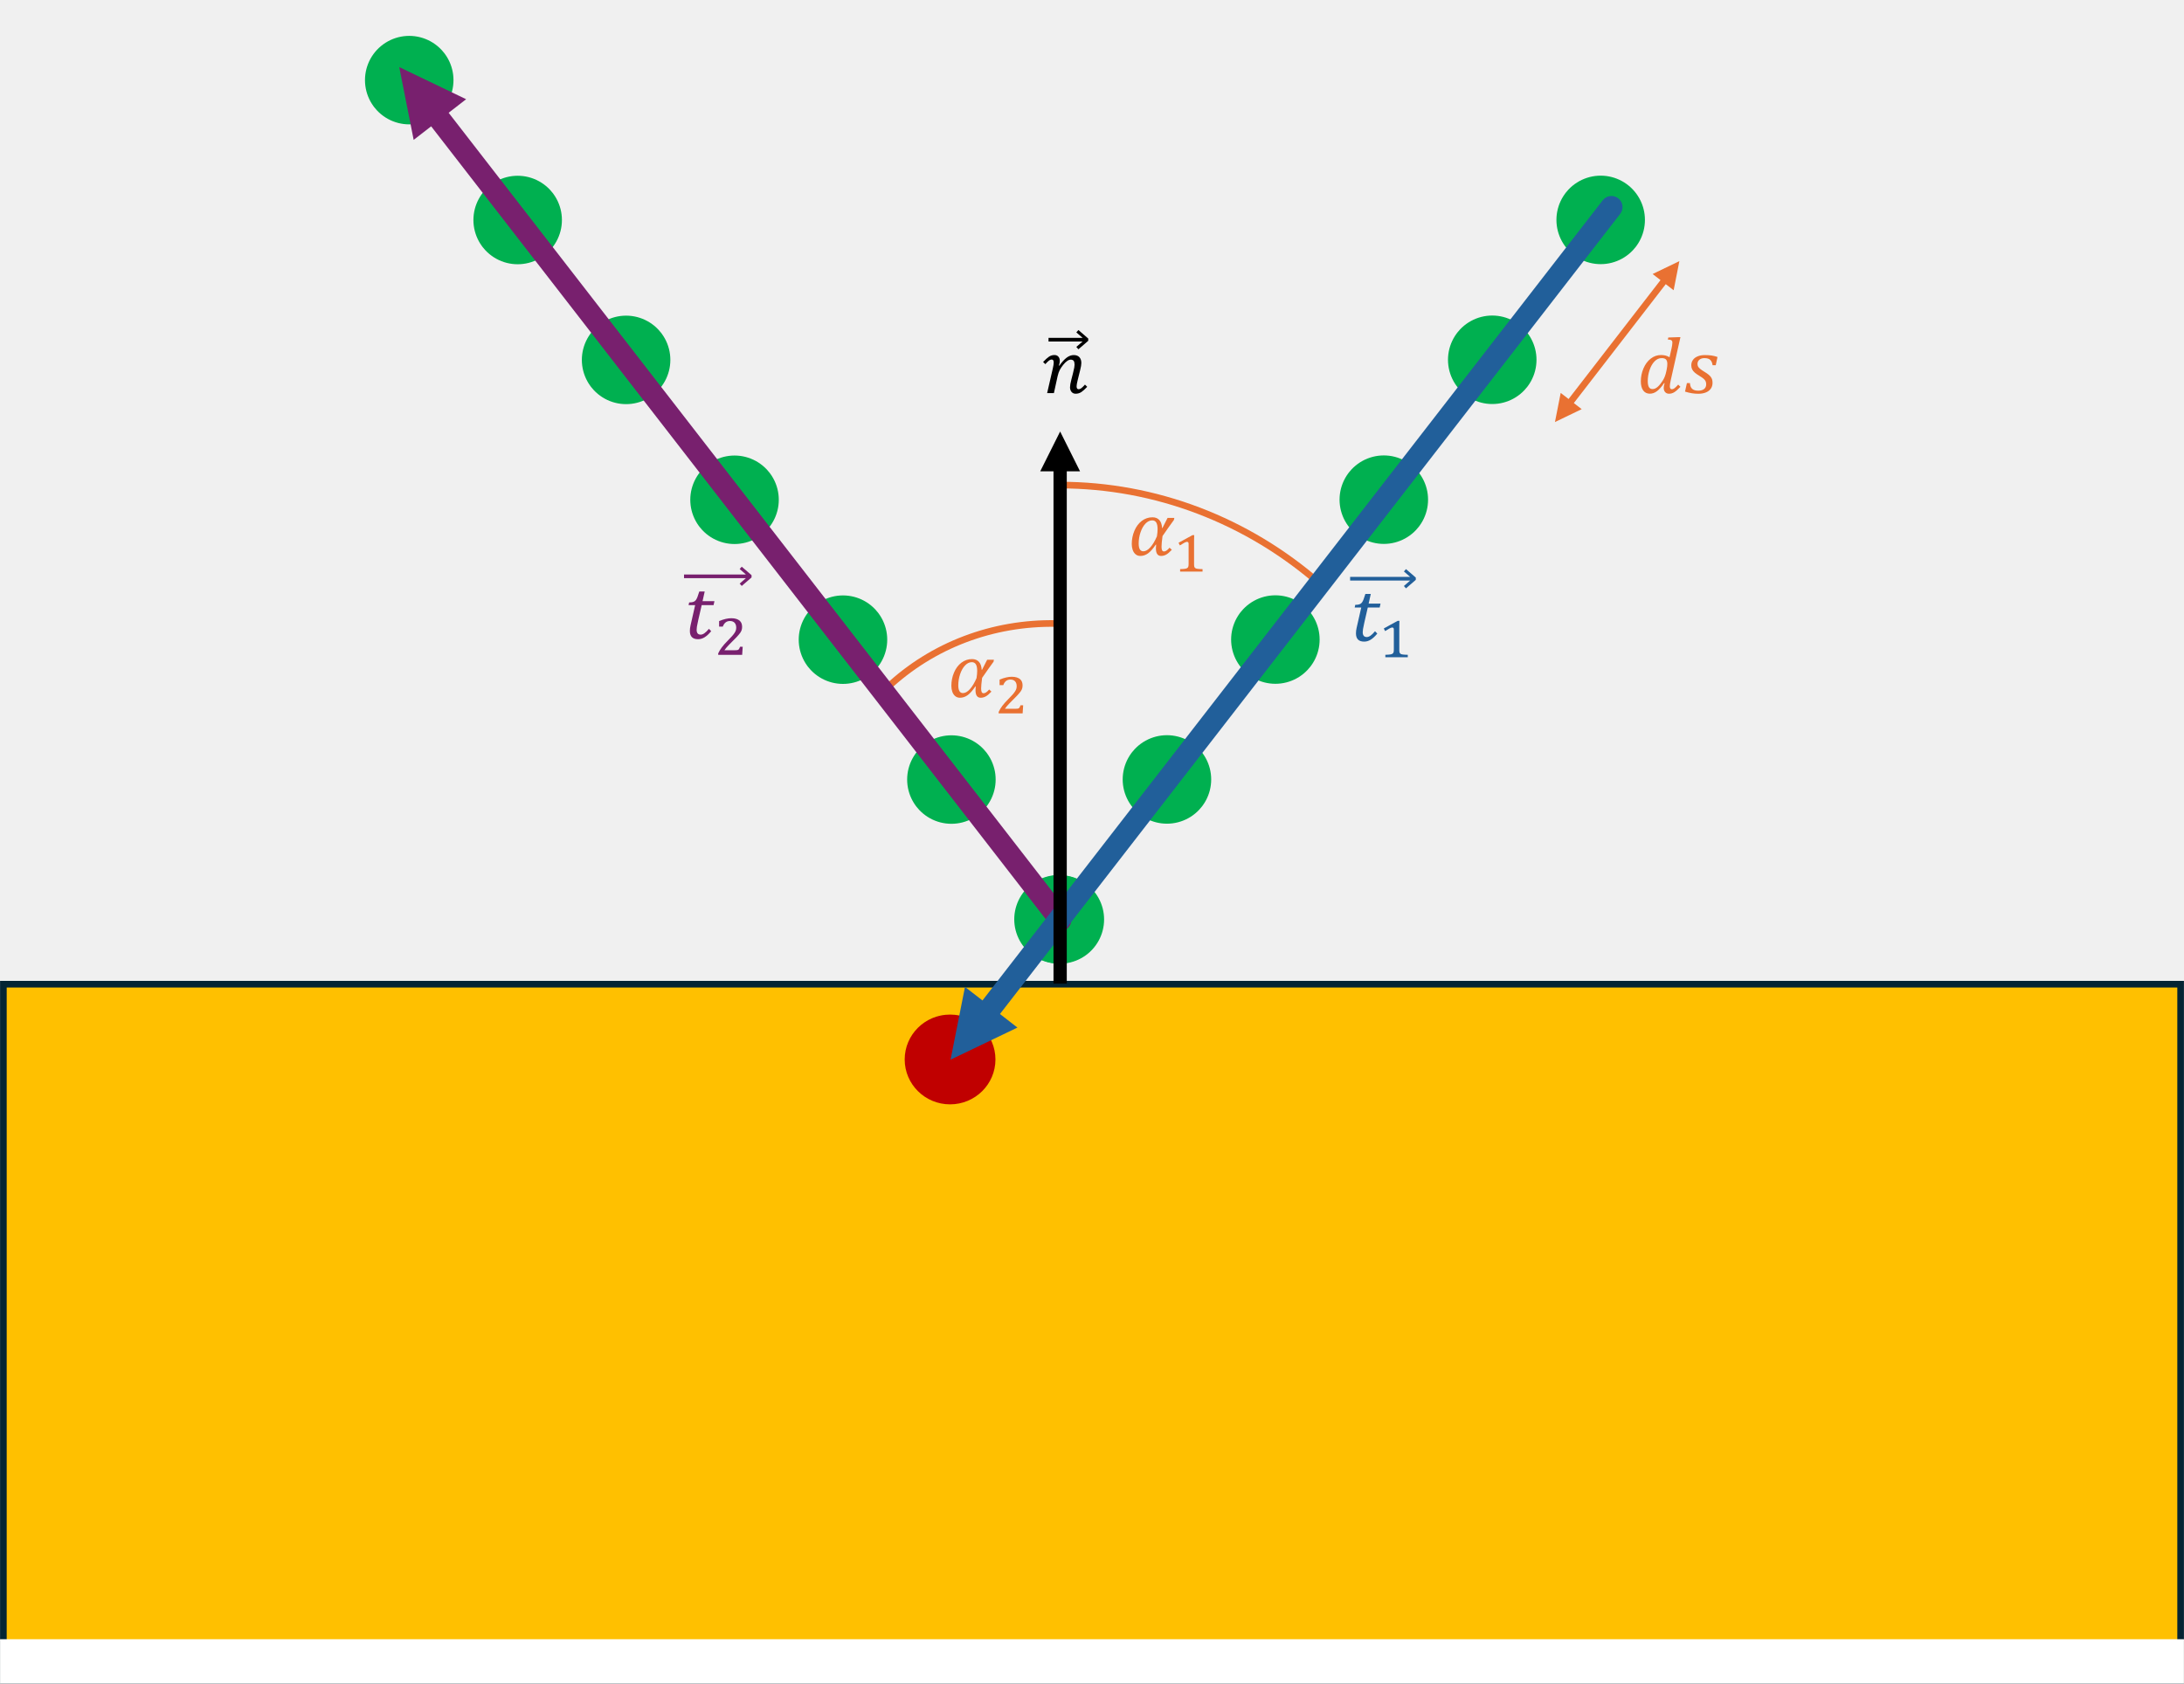
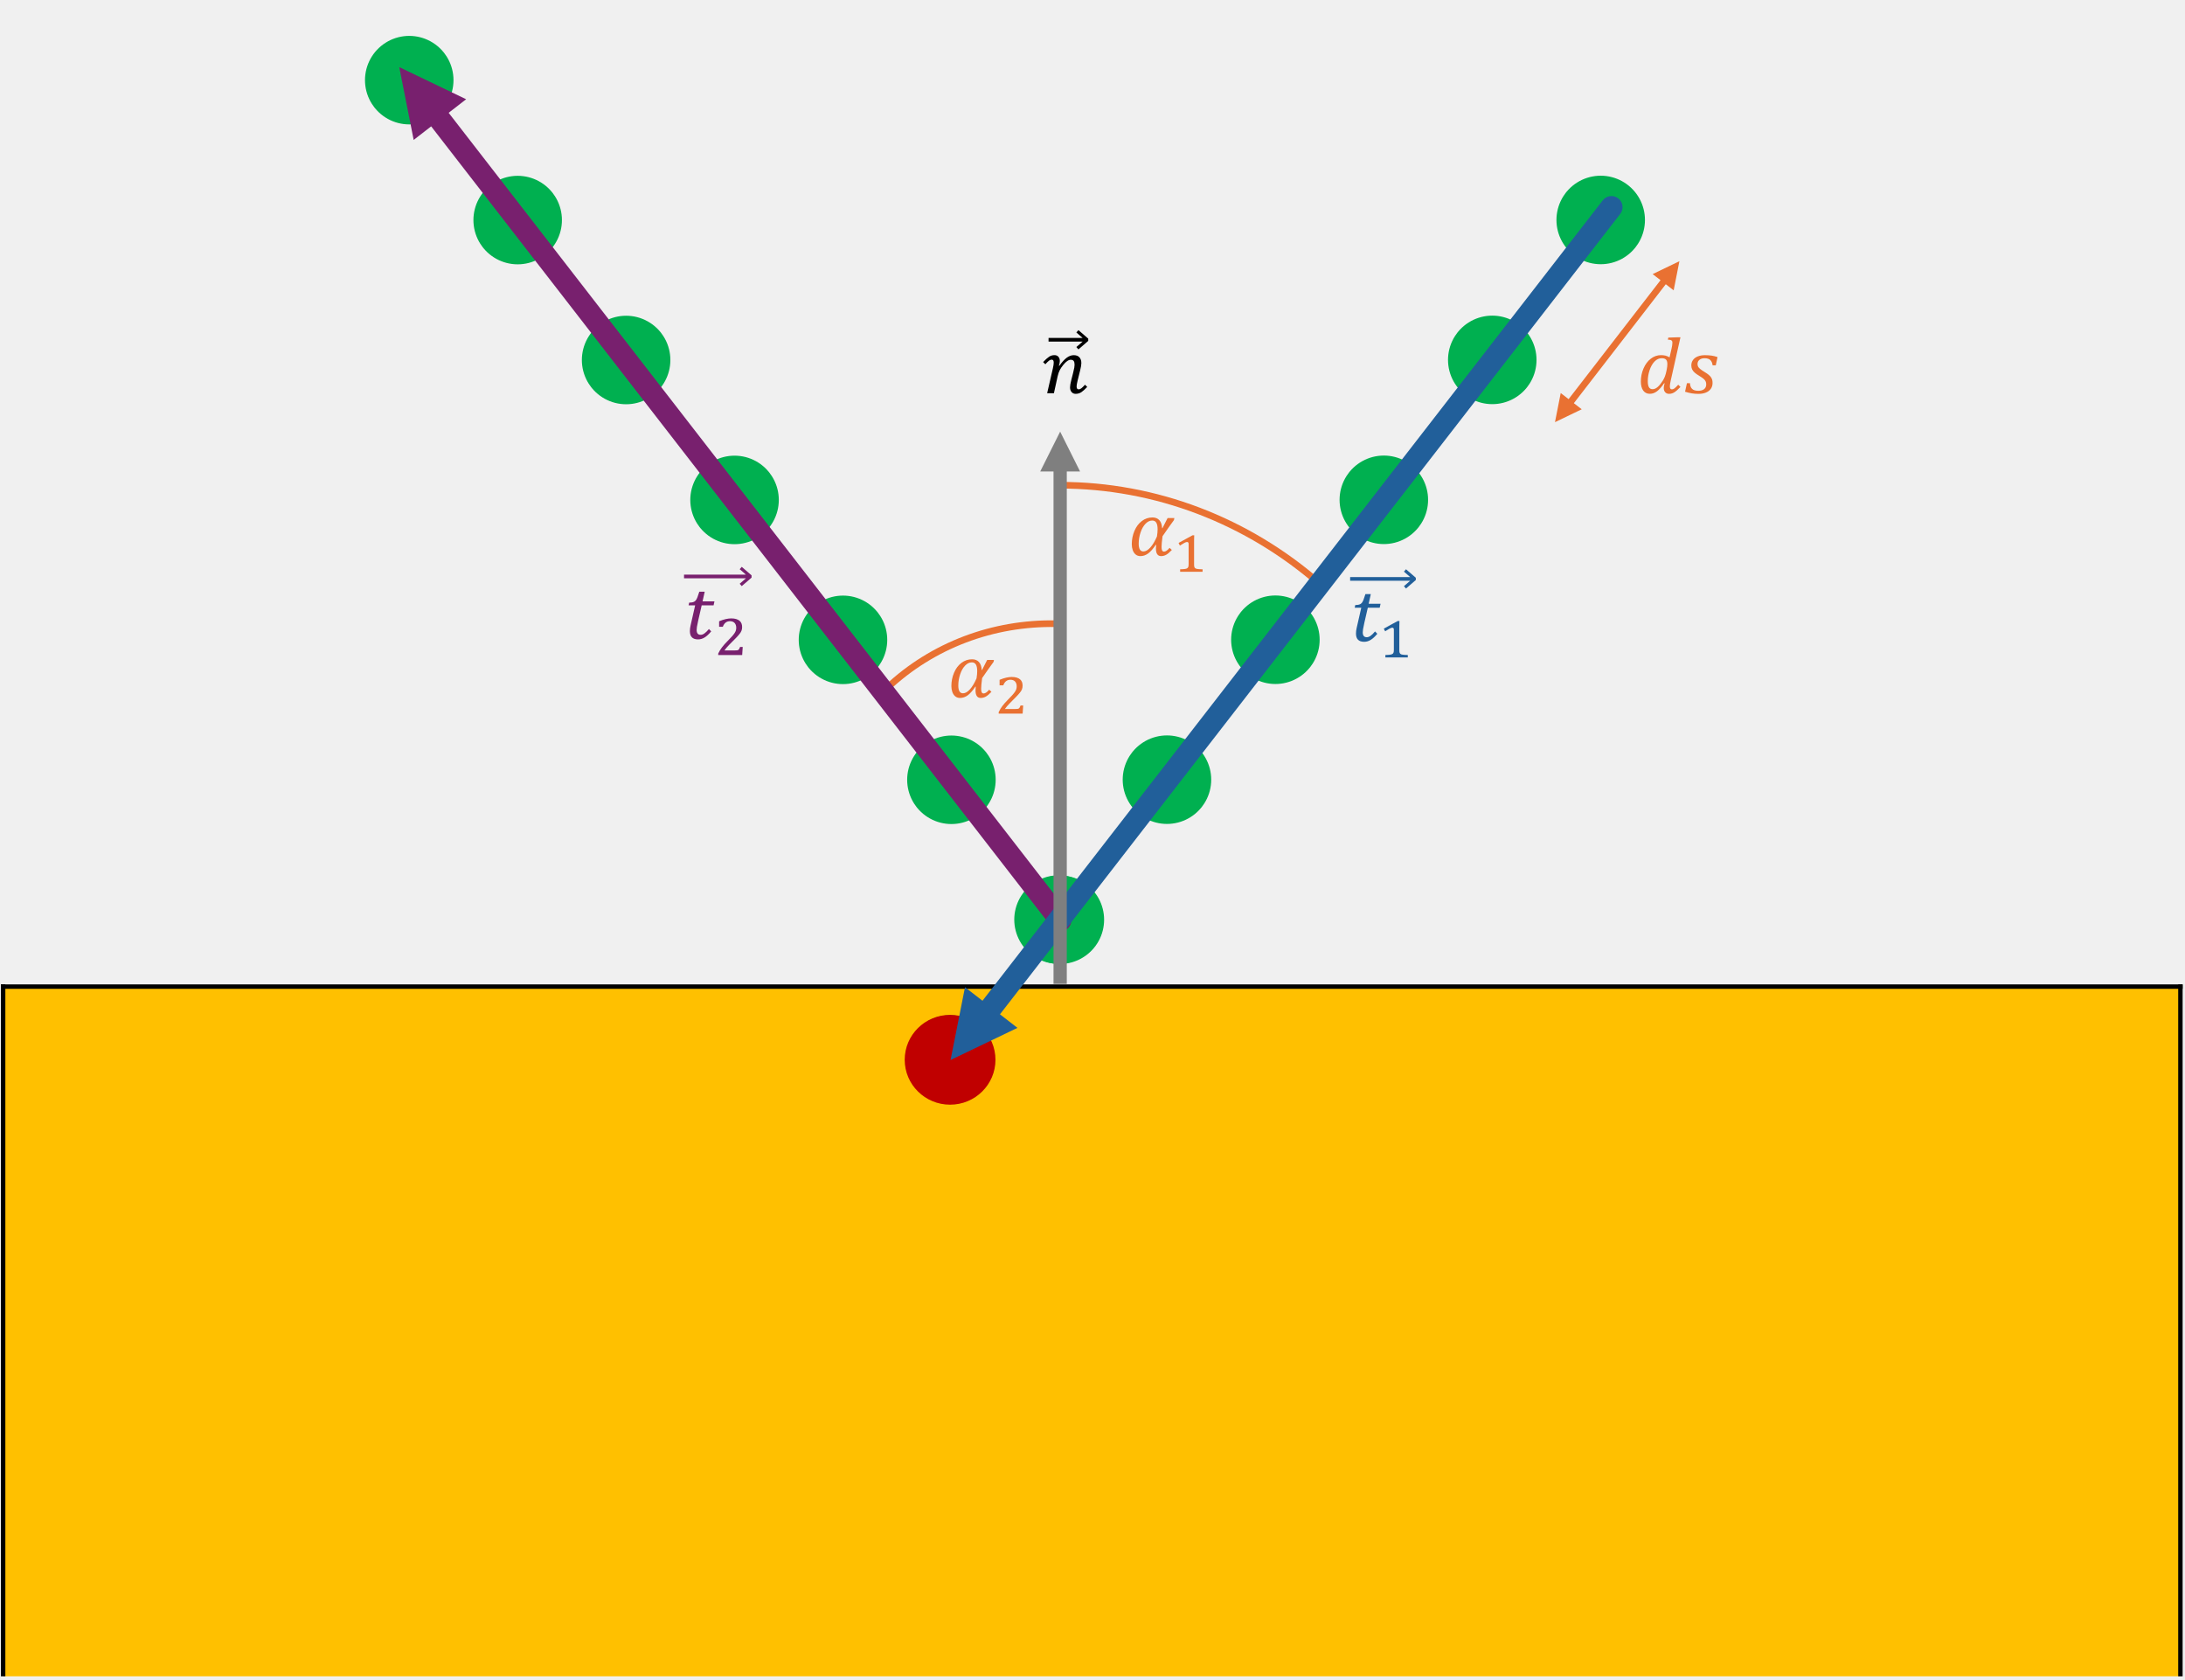
- <svg xmlns="http://www.w3.org/2000/svg" width="2262" height="1744" xml:space="preserve" overflow="hidden">
+ <svg xmlns="http://www.w3.org/2000/svg" width="2263" height="1739" xml:space="preserve" overflow="hidden">
  <g transform="translate(-1028 -673)">
+     <path d="M1031.25 1694.74 3286.25 1694.74 3286.25 2408.97 1031.25 2408.97Z" fill="#FFC000" fill-rule="evenodd" />
+     <path d="M1031.25 1692.45 1031.25 2408.97" stroke="#000000" stroke-width="4.583" stroke-linejoin="round" stroke-miterlimit="10" fill="none" fill-rule="evenodd" />
+     <path d="M3286.25 1692.45 3286.25 2408.97" stroke="#000000" stroke-width="4.583" stroke-linejoin="round" stroke-miterlimit="10" fill="none" fill-rule="evenodd" />
+     <path d="M1028.96 1694.74 3288.54 1694.74" stroke="#000000" stroke-width="4.583" stroke-linejoin="round" stroke-miterlimit="10" fill="none" fill-rule="evenodd" />
    <path d="M1947.07 1385.22C1993.81 1341.41 2056.18 1317.73 2121.75 1318.9" stroke="#E97132" stroke-width="6.875" stroke-miterlimit="8" fill="none" fill-rule="evenodd" />
    <path d="M2126 1175.5C2224.58 1175.5 2320.02 1211.86 2395.66 1278.23" stroke="#E97132" stroke-width="6.875" stroke-miterlimit="8" fill="none" fill-rule="evenodd" />
-     <rect x="1031.5" y="1692.5" width="2255" height="721" stroke="#042433" stroke-width="6.875" stroke-miterlimit="8" fill="#FFC000" />
    <path d="M2125.69 1625.44 1441 742" stroke="#00B050" stroke-width="91.667" stroke-linecap="round" stroke-linejoin="round" stroke-miterlimit="10" stroke-dasharray="0 183.333" fill="none" fill-rule="evenodd" />
    <path d="M0 0 684.531 883.229" stroke="#00B050" stroke-width="91.667" stroke-linecap="round" stroke-linejoin="round" stroke-miterlimit="10" stroke-dasharray="0 183.333" fill="none" fill-rule="evenodd" transform="matrix(1 0 0 -1 2012 1770.23)" />
    <path d="M2117.13 1632.96 1467.54 794.804C1463.66 789.802 1464.58 782.605 1469.58 778.728 1474.58 774.852 1481.78 775.764 1485.65 780.766L2135.24 1618.92C2139.12 1623.92 2138.21 1631.12 2133.2 1634.99 2128.2 1638.87 2121 1637.96 2117.13 1632.96ZM1456.44 817.898 1441.5 742.5 1510.79 775.783Z" fill="#78206E" />
    <path d="M1965 1770.5C1965 1744.82 1986.04 1724 2012 1724 2037.96 1724 2059 1744.82 2059 1770.5 2059 1796.18 2037.96 1817 2012 1817 1986.04 1817 1965 1796.18 1965 1770.5Z" fill="#C00000" fill-rule="evenodd" />
    <path d="M9.057-7.019 658.492 830.927C662.369 835.929 661.457 843.126 656.455 847.003 651.453 850.88 644.256 849.968 640.379 844.966L-9.057 7.019C-12.933 2.017-12.021-5.18-7.019-9.057-2.017-12.933 5.18-12.021 9.057-7.019ZM669.586 807.831 684.531 883.229 615.246 849.947Z" fill="#215F9A" transform="matrix(-1 0 0 1 2697.03 887.5)" />
-     <path d="M6.875-4.33816e-06 6.875 537.558-6.875 537.558-6.875 4.33816e-06ZM20.625 530.683 0 571.933-20.625 530.683Z" transform="matrix(1 0 0 -1 2126 1691.93)" />
+     <path d="M6.875-4.33816e-06 6.875 537.558-6.875 537.558-6.875 4.33816e-06ZM20.625 530.683 0 571.933-20.625 530.683Z" fill="#7F7F7F" transform="matrix(1 0 0 -1 2126 1691.93)" />
    <path d="M2442.16 1288.25 2447.75 1288.25 2445.52 1298.26 2457.84 1298.26 2456.95 1302.35 2444.63 1302.35 2441.03 1318.08C2440.32 1321.13 2439.88 1323.33 2439.69 1324.66 2439.5 1326 2439.4 1327.07 2439.4 1327.89 2439.4 1331.24 2440.8 1332.91 2443.58 1332.91 2444.77 1332.91 2446.03 1332.46 2447.37 1331.55 2448.71 1330.65 2450.29 1329.1 2452.13 1326.91L2454.48 1329.34C2452.13 1332.18 2449.87 1334.28 2447.69 1335.63 2445.52 1336.98 2443.24 1337.65 2440.86 1337.65 2435.22 1337.65 2432.39 1334.8 2432.39 1329.1 2432.39 1327.29 2432.62 1325.39 2433.08 1323.39L2437.86 1302.35 2431.06 1302.35 2431.66 1299.56C2433.26 1299.53 2434.47 1299.41 2435.29 1299.19 2436.11 1298.98 2436.8 1298.68 2437.36 1298.3 2437.91 1297.92 2438.42 1297.38 2438.88 1296.68 2439.34 1295.98 2439.78 1295.08 2440.22 1293.98 2440.65 1292.89 2441.3 1290.98 2442.16 1288.25Z" fill="#215F9A" fill-rule="evenodd" />
    <text fill="#000000" fill-opacity="0" font-family="Arial,Arial_MSFontService,sans-serif" font-size="49.403" x="2431.06" y="1331.48">𝑡</text>
    <path d="M2475.63 1316.11 2477.42 1316.11C2477.38 1317.19 2477.35 1318.15 2477.33 1319 2477.31 1319.85 2477.29 1320.67 2477.28 1321.47 2477.27 1322.28 2477.27 1323.07 2477.27 1323.85L2477.27 1346.11C2477.27 1346.72 2477.29 1347.24 2477.33 1347.68 2477.37 1348.12 2477.43 1348.49 2477.52 1348.79 2477.61 1349.1 2477.72 1349.36 2477.87 1349.57 2478.02 1349.79 2478.19 1349.97 2478.38 1350.13 2478.62 1350.36 2478.93 1350.54 2479.32 1350.67 2479.71 1350.8 2480.21 1350.9 2480.81 1350.99 2481.42 1351.08 2482.15 1351.15 2483 1351.2 2483.85 1351.25 2484.87 1351.28 2486.06 1351.3L2486.06 1353.85 2462.83 1353.85 2462.83 1351.3C2463.98 1351.26 2464.96 1351.22 2465.76 1351.17 2466.56 1351.12 2467.24 1351.05 2467.81 1350.96 2468.37 1350.87 2468.83 1350.78 2469.17 1350.67 2469.51 1350.56 2469.81 1350.43 2470.06 1350.27 2470.34 1350.1 2470.57 1349.91 2470.77 1349.7 2470.96 1349.5 2471.12 1349.24 2471.23 1348.93 2471.35 1348.61 2471.44 1348.23 2471.51 1347.78 2471.58 1347.33 2471.62 1346.78 2471.62 1346.11L2471.62 1325.11C2471.62 1324.35 2471.47 1323.81 2471.18 1323.5 2470.88 1323.18 2470.46 1323.03 2469.92 1323.03 2469.31 1323.03 2468.41 1323.34 2467.22 1323.97 2466.03 1324.59 2464.49 1325.52 2462.59 1326.75 2462.34 1326.3 2462.1 1325.85 2461.89 1325.4 2461.67 1324.95 2461.45 1324.49 2461.22 1324.02 2463.64 1322.7 2466.03 1321.37 2468.41 1320.05 2470.78 1318.74 2473.19 1317.42 2475.63 1316.11Z" fill="#215F9A" fill-rule="evenodd" />
    <text fill="#000000" fill-opacity="0" font-family="Arial,Arial_MSFontService,sans-serif" font-size="37.734" x="2461.22" y="1349.13">1</text>
    <path d="M2484.19 1262.53 2494.36 1271.32 2494.36 1273.68 2484.19 1282.47 2482.04 1280.04 2488.53 1274.4 2471.99 1274.4 2463.81 1274.4 2461.33 1274.4 2450.65 1274.4 2447.67 1274.4 2437.02 1274.4 2426.34 1274.4 2426.34 1270.6 2437.02 1270.6 2447.67 1270.6 2450.65 1270.6 2461.33 1270.6 2463.81 1270.6 2471.99 1270.6 2488.53 1270.6 2482.04 1264.96Z" fill="#215F9A" fill-rule="evenodd" />
    <path d="M1752.28 1285.75 1757.87 1285.75 1755.64 1295.76 1767.96 1295.76 1767.07 1299.85 1754.75 1299.85 1751.14 1315.58C1750.44 1318.63 1749.99 1320.83 1749.8 1322.16 1749.61 1323.5 1749.52 1324.57 1749.52 1325.39 1749.52 1328.74 1750.91 1330.41 1753.69 1330.41 1754.88 1330.41 1756.15 1329.96 1757.48 1329.05 1758.82 1328.15 1760.41 1326.6 1762.25 1324.41L1764.6 1326.84C1762.25 1329.68 1759.98 1331.78 1757.81 1333.13 1755.63 1334.48 1753.36 1335.15 1750.98 1335.15 1745.33 1335.15 1742.51 1332.3 1742.51 1326.6 1742.51 1324.79 1742.74 1322.89 1743.2 1320.89L1747.98 1299.85 1741.17 1299.85 1741.78 1297.06C1743.37 1297.03 1744.58 1296.91 1745.41 1296.69 1746.23 1296.48 1746.92 1296.18 1747.47 1295.8 1748.03 1295.42 1748.53 1294.88 1748.99 1294.18 1749.45 1293.48 1749.9 1292.58 1750.33 1291.48 1750.76 1290.39 1751.41 1288.48 1752.28 1285.75Z" fill="#78206E" fill-rule="evenodd" />
    <text fill="#000000" fill-opacity="0" font-family="Arial,Arial_MSFontService,sans-serif" font-size="49.403" x="1741.17" y="1328.98">𝑡</text>
    <path d="M1785.36 1313.41C1787.39 1313.41 1789.13 1313.64 1790.56 1314.1 1792 1314.56 1793.16 1315.18 1794.06 1315.96 1794.96 1316.74 1795.61 1317.68 1796.01 1318.77 1796.41 1319.86 1796.61 1321.05 1796.61 1322.31 1796.61 1323.08 1796.56 1323.78 1796.45 1324.44 1796.34 1325.09 1796.16 1325.74 1795.89 1326.37 1795.63 1327.01 1795.28 1327.65 1794.85 1328.29 1794.42 1328.94 1793.89 1329.62 1793.24 1330.34 1792.75 1330.97 1792.12 1331.69 1791.34 1332.51 1790.56 1333.33 1789.7 1334.21 1788.77 1335.15 1787.85 1336.08 1786.88 1337.06 1785.86 1338.08 1784.84 1339.09 1783.86 1340.1 1782.9 1341.09 1781.94 1342.09 1781.06 1343.06 1780.26 1343.99 1779.46 1344.93 1778.81 1345.79 1778.3 1346.57L1789.14 1346.57C1790.06 1346.57 1790.79 1346.54 1791.34 1346.47 1791.89 1346.4 1792.34 1346.25 1792.7 1346.02 1793.06 1345.78 1793.37 1345.43 1793.62 1344.95 1793.88 1344.47 1794.17 1343.81 1794.5 1342.97L1797.23 1342.97C1797.13 1344.36 1797.04 1345.75 1796.95 1347.16 1796.86 1348.56 1796.77 1349.96 1796.67 1351.35L1771.86 1351.35 1771.86 1349.82C1772.32 1348.77 1772.87 1347.73 1773.5 1346.7 1774.12 1345.68 1774.82 1344.64 1775.61 1343.58 1776.39 1342.53 1777.28 1341.44 1778.27 1340.32 1779.27 1339.19 1780.37 1338.03 1781.58 1336.82 1783.42 1334.98 1784.91 1333.41 1786.06 1332.11 1787.22 1330.82 1788.13 1329.66 1788.79 1328.64 1789.45 1327.63 1789.91 1326.69 1790.15 1325.83 1790.4 1324.97 1790.52 1324.05 1790.52 1323.08 1790.52 1322.08 1790.38 1321.16 1790.09 1320.32 1789.81 1319.48 1789.4 1318.77 1788.88 1318.18 1788.35 1317.6 1787.68 1317.14 1786.87 1316.81 1786.06 1316.47 1785.13 1316.31 1784.07 1316.31 1782.26 1316.31 1780.73 1316.8 1779.5 1317.79 1778.27 1318.77 1777.31 1320.21 1776.63 1322.08L1772.79 1322.08 1772.79 1316.37C1775.29 1315.33 1777.59 1314.58 1779.69 1314.11 1781.79 1313.64 1783.68 1313.41 1785.36 1313.41Z" fill="#78206E" fill-rule="evenodd" />
    <text fill="#000000" fill-opacity="0" font-family="Arial,Arial_MSFontService,sans-serif" font-size="37.94" x="1771.86" y="1346.61">2</text>
    <path d="M1796.23 1260.03 1806.4 1268.82 1806.4 1271.18 1796.23 1279.97 1794.08 1277.54 1800.57 1271.9 1784.03 1271.9 1775.85 1271.9 1772.41 1271.9 1760.77 1271.9 1759.71 1271.9 1748.09 1271.9 1736.45 1271.9 1736.45 1268.1 1748.09 1268.1 1759.71 1268.1 1760.77 1268.1 1772.41 1268.1 1775.85 1268.1 1784.03 1268.1 1800.57 1268.1 1794.08 1262.46Z" fill="#78206E" fill-rule="evenodd" />
    <path d="M2120.15 1040.78C2121.85 1040.78 2123.19 1041.34 2124.18 1042.46 2125.17 1043.58 2125.66 1045.05 2125.66 1046.86 2125.66 1048.29 2125.33 1049.88 2124.69 1051.64L2125.17 1051.8C2127.82 1048.07 2130.34 1045.31 2132.73 1043.51 2135.12 1041.72 2137.59 1040.82 2140.13 1040.82 2142.64 1040.82 2144.57 1041.54 2145.92 1042.99 2147.27 1044.43 2147.95 1046.44 2147.95 1049.01 2147.95 1050.71 2147.56 1053.13 2146.77 1056.26L2144.14 1066.88C2143.41 1069.82 2143.05 1071.9 2143.05 1073.12 2143.05 1074.2 2143.22 1074.98 2143.57 1075.47 2143.92 1075.96 2144.48 1076.2 2145.23 1076.2 2146.04 1076.2 2146.91 1075.87 2147.83 1075.21 2148.75 1074.54 2150.04 1073.28 2151.72 1071.42L2154.03 1073.69C2151.7 1076.17 2149.68 1077.99 2147.95 1079.14 2146.22 1080.29 2144.25 1080.86 2142.03 1080.86 2140.28 1080.86 2138.87 1080.23 2137.82 1078.98 2136.76 1077.72 2136.24 1076.12 2136.24 1074.17 2136.24 1072.42 2136.68 1069.84 2137.57 1066.43L2139.36 1059.42C2140.01 1056.88 2140.43 1055 2140.63 1053.79 2140.84 1052.57 2140.94 1051.59 2140.94 1050.83 2140.94 1048.96 2140.63 1047.62 2140.01 1046.8 2139.38 1045.97 2138.37 1045.56 2136.97 1045.56 2135.83 1045.56 2134.61 1046.01 2133.3 1046.92 2131.99 1047.82 2130.6 1049.19 2129.12 1051.01 2127.65 1052.83 2126.47 1054.6 2125.58 1056.32 2124.69 1058.04 2123.96 1060.15 2123.39 1062.66L2119.54 1080.21 2112.53 1080.21 2118.45 1054.52C2119.04 1051.92 2119.34 1049.92 2119.34 1048.52 2119.34 1047.44 2119.16 1046.65 2118.81 1046.17 2118.46 1045.68 2117.91 1045.44 2117.15 1045.44 2116.31 1045.44 2115.43 1045.78 2114.49 1046.47 2113.56 1047.16 2112.29 1048.41 2110.66 1050.22L2108.35 1047.95C2110.84 1045.36 2112.91 1043.51 2114.55 1042.42 2116.2 1041.33 2118.07 1040.78 2120.15 1040.78Z" fill-rule="evenodd" />
    <text fill="#000000" fill-opacity="0" font-family="Arial,Arial_MSFontService,sans-serif" font-size="40.081" x="2108.35" y="1075.85">𝑛</text>
    <path d="M2144.93 1014.88 2155.1 1023.68 2155.1 1026.03 2144.93 1034.82 2142.78 1032.39 2149.27 1026.76 2138.3 1026.76 2124.55 1026.76 2113.98 1026.76 2113.98 1022.95 2124.55 1022.95 2138.3 1022.95 2149.27 1022.95 2142.78 1017.31Z" fill-rule="evenodd" />
    <path d="M16.735 16.029 117.558 146.456 112.118 150.66 11.296 20.233ZM5.94 30.167 0 0 27.697 13.348ZM122.914 136.522 128.854 166.689 101.156 153.341Z" fill="#E97132" transform="matrix(-1 0 0 1 2767.35 943.5)" />
    <path d="M2749.07 1043.98C2746.32 1043.98 2743.85 1045.09 2741.66 1047.32 2739.47 1049.55 2737.75 1052.56 2736.49 1056.34 2735.23 1060.12 2734.61 1063.89 2734.61 1067.65 2734.61 1070.46 2734.99 1072.56 2735.76 1073.95 2736.53 1075.34 2737.82 1076.04 2739.63 1076.04 2740.47 1076.04 2741.32 1075.85 2742.18 1075.49 2743.05 1075.12 2743.95 1074.54 2744.88 1073.73 2745.81 1072.92 2746.73 1071.93 2747.64 1070.77 2748.54 1069.61 2749.37 1068.44 2750.13 1067.26 2750.88 1066.09 2751.59 1064.7 2752.24 1063.09 2752.88 1061.48 2753.44 1059.54 2753.9 1057.27L2754.26 1055.53C2754.67 1053.58 2754.87 1051.75 2754.87 1050.02 2754.87 1047.91 2754.42 1046.38 2753.53 1045.42 2752.64 1044.46 2751.15 1043.98 2749.07 1043.98ZM2793.79 1040.82C2796.3 1040.82 2798.59 1040.97 2800.66 1041.26 2802.73 1041.56 2804.79 1042.07 2806.84 1042.8L2805.02 1051.32 2801.74 1051.32C2801.44 1048.91 2800.65 1047.09 2799.36 1045.84 2798.08 1044.6 2796.06 1043.98 2793.31 1043.98 2791.17 1043.98 2789.44 1044.53 2788.12 1045.62 2786.79 1046.72 2786.13 1048.15 2786.13 1049.94 2786.13 1050.91 2786.3 1051.77 2786.64 1052.51 2786.98 1053.25 2787.66 1054.07 2788.69 1054.96 2789.71 1055.85 2791.31 1056.95 2793.47 1058.25 2795.17 1059.27 2796.53 1060.21 2797.56 1061.06 2798.59 1061.91 2799.4 1062.76 2799.99 1063.59 2800.59 1064.43 2801.02 1065.32 2801.29 1066.25 2801.56 1067.18 2801.69 1068.31 2801.69 1069.63 2801.69 1072.04 2801.05 1074.1 2799.77 1075.81 2798.49 1077.53 2796.74 1078.81 2794.54 1079.64 2792.34 1080.48 2789.83 1080.9 2787.02 1080.9 2784.78 1080.9 2782.58 1080.73 2780.42 1080.39 2778.26 1080.06 2775.85 1079.48 2773.2 1078.67L2775.15 1069.84 2778.31 1069.84C2778.42 1072.43 2779.15 1074.39 2780.5 1075.71 2781.85 1077.04 2784 1077.7 2786.94 1077.7 2789.51 1077.7 2791.52 1077.12 2792.96 1075.98 2794.41 1074.83 2795.13 1073.2 2795.13 1071.09 2795.13 1069.88 2794.93 1068.83 2794.52 1067.95 2794.12 1067.07 2793.45 1066.23 2792.54 1065.42 2791.62 1064.61 2790.16 1063.59 2788.16 1062.38 2786.05 1061.11 2784.41 1059.96 2783.23 1058.93 2782.06 1057.91 2781.17 1056.79 2780.58 1055.59 2779.99 1054.39 2779.69 1053 2779.69 1051.44 2779.69 1049.3 2780.26 1047.43 2781.41 1045.82 2782.56 1044.22 2784.2 1042.98 2786.33 1042.12 2788.47 1041.25 2790.95 1040.82 2793.79 1040.82ZM2766.06 1022.26 2768.45 1022.26 2758.36 1067.12C2757.76 1069.77 2757.46 1071.77 2757.46 1073.12 2757.46 1074.2 2757.64 1074.98 2757.99 1075.47 2758.34 1075.96 2758.9 1076.2 2759.65 1076.2 2760.46 1076.2 2761.33 1075.87 2762.25 1075.21 2763.16 1074.54 2764.46 1073.28 2766.14 1071.42L2768.45 1073.69C2765.96 1076.31 2763.87 1078.16 2762.16 1079.24 2760.46 1080.32 2758.63 1080.86 2756.65 1080.86 2754.98 1080.86 2753.64 1080.31 2752.64 1079.2 2751.64 1078.09 2751.14 1076.62 2751.14 1074.78 2751.14 1073.29 2751.45 1071.71 2752.07 1070.04L2751.55 1069.88C2748.95 1073.66 2746.49 1076.43 2744.17 1078.18 2741.85 1079.94 2739.39 1080.82 2736.79 1080.82 2733.82 1080.82 2731.52 1079.7 2729.88 1077.46 2728.25 1075.21 2727.43 1072.07 2727.43 1068.01 2727.43 1063.37 2728.34 1058.9 2730.17 1054.62 2731.99 1050.34 2734.5 1046.96 2737.69 1044.49 2740.87 1042.01 2744.43 1040.78 2748.34 1040.78 2749.99 1040.78 2751.51 1040.95 2752.9 1041.28 2754.3 1041.62 2755.72 1042.21 2757.18 1043.05L2759.29 1033.69C2759.5 1032.79 2759.69 1031.81 2759.85 1030.73 2760.02 1029.65 2760.1 1028.7 2760.1 1027.89 2760.1 1027.08 2759.95 1026.47 2759.65 1026.05 2759.35 1025.63 2758.93 1025.32 2758.38 1025.13 2757.82 1024.95 2756.83 1024.81 2755.4 1024.73L2755.88 1022.62Z" fill="#E97132" fill-rule="evenodd" />
    <text fill="#000000" fill-opacity="0" font-family="Arial,Arial_MSFontService,sans-serif" font-size="58.643" x="2727.43" y="1073.57">𝑑𝑠</text>
    <path d="M2221.34 1212.06C2218.85 1212.06 2216.54 1213.17 2214.41 1215.39 2212.27 1217.6 2210.56 1220.6 2209.28 1224.38 2207.99 1228.17 2207.35 1232.04 2207.35 1236.02 2207.35 1238.74 2207.76 1240.77 2208.57 1242.1 2209.38 1243.42 2210.6 1244.08 2212.22 1244.08 2214.54 1244.08 2216.93 1242.72 2219.39 1239.99 2221.85 1237.26 2224.13 1233.46 2226.24 1228.6 2226.7 1225.79 2226.93 1223.3 2226.93 1221.14 2226.93 1218.06 2226.48 1215.78 2225.57 1214.29 2224.67 1212.81 2223.25 1212.06 2221.34 1212.06ZM2221.62 1208.86C2224.65 1208.86 2227.02 1209.81 2228.73 1211.7 2230.45 1213.59 2231.4 1216.36 2231.59 1220.01L2231.95 1219.97 2237.26 1209.51 2244.27 1209.51 2243.87 1211.58C2240.52 1216.12 2236.57 1221.7 2232.03 1228.32 2231.36 1233.48 2231.02 1237.12 2231.02 1239.26 2231.02 1241.04 2231.22 1242.32 2231.63 1243.09 2232.03 1243.86 2232.71 1244.24 2233.66 1244.24 2234.41 1244.24 2235.27 1243.93 2236.23 1243.29 2237.19 1242.66 2238.22 1241.68 2239.33 1240.35L2241.68 1242.54C2239.41 1244.97 2237.44 1246.64 2235.76 1247.55 2234.09 1248.45 2232.36 1248.9 2230.58 1248.9 2226.98 1248.9 2225.19 1246.28 2225.19 1241.04 2225.19 1239.88 2225.27 1238.6 2225.43 1237.19L2225.02 1237.19C2222.24 1241.35 2219.61 1244.34 2217.12 1246.17 2214.63 1247.99 2211.97 1248.9 2209.14 1248.9 2207.16 1248.9 2205.5 1248.34 2204.15 1247.2 2202.8 1246.07 2201.8 1244.56 2201.15 1242.68 2200.5 1240.8 2200.18 1238.76 2200.18 1236.54 2200.18 1231.71 2201.1 1227.12 2202.94 1222.78 2204.77 1218.45 2207.33 1215.04 2210.6 1212.57 2213.86 1210.1 2217.54 1208.86 2221.62 1208.86Z" fill="#E97132" fill-rule="evenodd" />
    <text fill="#000000" fill-opacity="0" font-family="Arial,Arial_MSFontService,sans-serif" font-size="40.041" x="2200.18" y="1243.9">𝛼</text>
    <path d="M2263.07 1227.36 2264.86 1227.36C2264.82 1228.44 2264.79 1229.4 2264.77 1230.25 2264.75 1231.1 2264.73 1231.93 2264.72 1232.73 2264.71 1233.53 2264.71 1234.32 2264.71 1235.1L2264.71 1257.36C2264.71 1257.97 2264.73 1258.49 2264.77 1258.93 2264.81 1259.37 2264.87 1259.74 2264.96 1260.05 2265.05 1260.35 2265.16 1260.61 2265.31 1260.82 2265.46 1261.04 2265.63 1261.22 2265.82 1261.38 2266.06 1261.61 2266.37 1261.79 2266.76 1261.92 2267.15 1262.05 2267.65 1262.15 2268.25 1262.24 2268.86 1262.33 2269.59 1262.4 2270.44 1262.45 2271.29 1262.5 2272.31 1262.53 2273.5 1262.55L2273.5 1265.1 2250.27 1265.1 2250.27 1262.55C2251.42 1262.51 2252.4 1262.47 2253.2 1262.42 2254 1262.37 2254.68 1262.3 2255.25 1262.21 2255.81 1262.13 2256.27 1262.03 2256.61 1261.92 2256.95 1261.81 2257.25 1261.68 2257.5 1261.52 2257.78 1261.35 2258.01 1261.16 2258.21 1260.95 2258.4 1260.75 2258.56 1260.49 2258.67 1260.18 2258.79 1259.86 2258.88 1259.48 2258.95 1259.03 2259.02 1258.59 2259.06 1258.03 2259.06 1257.36L2259.06 1236.36C2259.06 1235.6 2258.91 1235.06 2258.62 1234.75 2258.32 1234.43 2257.9 1234.28 2257.36 1234.28 2256.75 1234.28 2255.85 1234.59 2254.66 1235.22 2253.47 1235.84 2251.93 1236.77 2250.03 1238 2249.78 1237.55 2249.54 1237.1 2249.33 1236.65 2249.11 1236.2 2248.89 1235.74 2248.65 1235.27 2251.08 1233.95 2253.47 1232.62 2255.85 1231.31 2258.22 1229.99 2260.63 1228.67 2263.07 1227.36Z" fill="#E97132" fill-rule="evenodd" />
    <text fill="#000000" fill-opacity="0" font-family="Arial,Arial_MSFontService,sans-serif" font-size="37.734" x="2248.65" y="1260.38">1</text>
    <path d="M2034.5 1358.95C2032.01 1358.95 2029.7 1360.06 2027.57 1362.28 2025.43 1364.49 2023.72 1367.49 2022.44 1371.27 2021.16 1375.06 2020.51 1378.93 2020.51 1382.91 2020.51 1385.63 2020.92 1387.66 2021.73 1388.98 2022.54 1390.31 2023.76 1390.97 2025.38 1390.97 2027.7 1390.97 2030.09 1389.61 2032.55 1386.88 2035.01 1384.15 2037.29 1380.35 2039.4 1375.49 2039.86 1372.68 2040.09 1370.19 2040.09 1368.03 2040.09 1364.95 2039.64 1362.67 2038.73 1361.18 2037.83 1359.7 2036.41 1358.95 2034.5 1358.95ZM2034.78 1355.75C2037.81 1355.75 2040.18 1356.7 2041.89 1358.59 2043.61 1360.48 2044.56 1363.25 2044.75 1366.9L2045.11 1366.86 2050.42 1356.4 2057.43 1356.4 2057.03 1358.47C2053.68 1363.01 2049.73 1368.59 2045.19 1375.21 2044.52 1380.37 2044.18 1384.01 2044.18 1386.15 2044.18 1387.93 2044.38 1389.21 2044.79 1389.98 2045.19 1390.75 2045.87 1391.13 2046.82 1391.13 2047.57 1391.13 2048.43 1390.81 2049.39 1390.18 2050.35 1389.55 2051.38 1388.57 2052.49 1387.24L2054.84 1389.43C2052.57 1391.86 2050.6 1393.53 2048.92 1394.44 2047.25 1395.34 2045.52 1395.79 2043.74 1395.79 2040.14 1395.79 2038.35 1393.17 2038.35 1387.93 2038.35 1386.77 2038.43 1385.49 2038.59 1384.08L2038.18 1384.08C2035.4 1388.24 2032.77 1391.23 2030.28 1393.06 2027.8 1394.88 2025.13 1395.79 2022.3 1395.79 2020.32 1395.79 2018.66 1395.23 2017.31 1394.09 2015.96 1392.96 2014.96 1391.45 2014.31 1389.57 2013.66 1387.69 2013.34 1385.65 2013.34 1383.43 2013.34 1378.6 2014.26 1374.01 2016.1 1369.67 2017.93 1365.34 2020.49 1361.93 2023.76 1359.46 2027.03 1356.99 2030.7 1355.75 2034.78 1355.75Z" fill="#E97132" fill-rule="evenodd" />
    <text fill="#000000" fill-opacity="0" font-family="Arial,Arial_MSFontService,sans-serif" font-size="40.041" x="2013.34" y="1390.79">𝛼</text>
    <path d="M2075.85 1374.05C2077.88 1374.05 2079.61 1374.28 2081.05 1374.74 2082.48 1375.2 2083.65 1375.82 2084.55 1376.6 2085.45 1377.38 2086.09 1378.32 2086.5 1379.41 2086.9 1380.5 2087.1 1381.69 2087.1 1382.96 2087.1 1383.72 2087.04 1384.42 2086.93 1385.08 2086.83 1385.73 2086.64 1386.38 2086.38 1387.01 2086.11 1387.65 2085.77 1388.29 2085.34 1388.93 2084.91 1389.58 2084.37 1390.26 2083.73 1390.98 2083.24 1391.61 2082.6 1392.33 2081.82 1393.15 2081.04 1393.97 2080.19 1394.85 2079.26 1395.79 2078.33 1396.72 2077.36 1397.7 2076.34 1398.72 2075.33 1399.73 2074.34 1400.74 2073.39 1401.73 2072.43 1402.73 2071.55 1403.7 2070.75 1404.63 2069.95 1405.57 2069.29 1406.43 2068.79 1407.21L2079.63 1407.21C2080.54 1407.21 2081.28 1407.18 2081.82 1407.11 2082.37 1407.04 2082.82 1406.89 2083.18 1406.66 2083.55 1406.42 2083.85 1406.07 2084.11 1405.59 2084.36 1405.11 2084.65 1404.45 2084.99 1403.61L2087.71 1403.61C2087.61 1405 2087.52 1406.39 2087.43 1407.8 2087.34 1409.21 2087.25 1410.6 2087.15 1411.99L2062.34 1411.99 2062.34 1410.46C2062.81 1409.41 2063.36 1408.37 2063.98 1407.34 2064.61 1406.32 2065.31 1405.28 2066.09 1404.22 2066.87 1403.17 2067.76 1402.08 2068.76 1400.96 2069.75 1399.83 2070.86 1398.67 2072.07 1397.46 2073.9 1395.62 2075.4 1394.05 2076.55 1392.75 2077.7 1391.46 2078.61 1390.3 2079.27 1389.28 2079.94 1388.27 2080.39 1387.33 2080.64 1386.47 2080.88 1385.61 2081 1384.69 2081 1383.72 2081 1382.72 2080.86 1381.8 2080.58 1380.96 2080.29 1380.12 2079.89 1379.41 2079.36 1378.82 2078.83 1378.24 2078.17 1377.78 2077.35 1377.45 2076.54 1377.12 2075.61 1376.95 2074.56 1376.95 2072.74 1376.95 2071.22 1377.44 2069.99 1378.43 2068.76 1379.42 2067.8 1380.85 2067.12 1382.72L2063.28 1382.72 2063.28 1377.01C2065.78 1375.97 2068.08 1375.22 2070.18 1374.75 2072.28 1374.28 2074.17 1374.05 2075.85 1374.05Z" fill="#E97132" fill-rule="evenodd" />
    <text fill="#000000" fill-opacity="0" font-family="Arial,Arial_MSFontService,sans-serif" font-size="37.94" x="2062.34" y="1407.25">2</text>
-     <rect x="1031.5" y="2374.5" width="2255" height="39" stroke="#FFFFFF" stroke-width="6.875" stroke-miterlimit="8" fill="#FFFFFF" />
  </g>
</svg>
